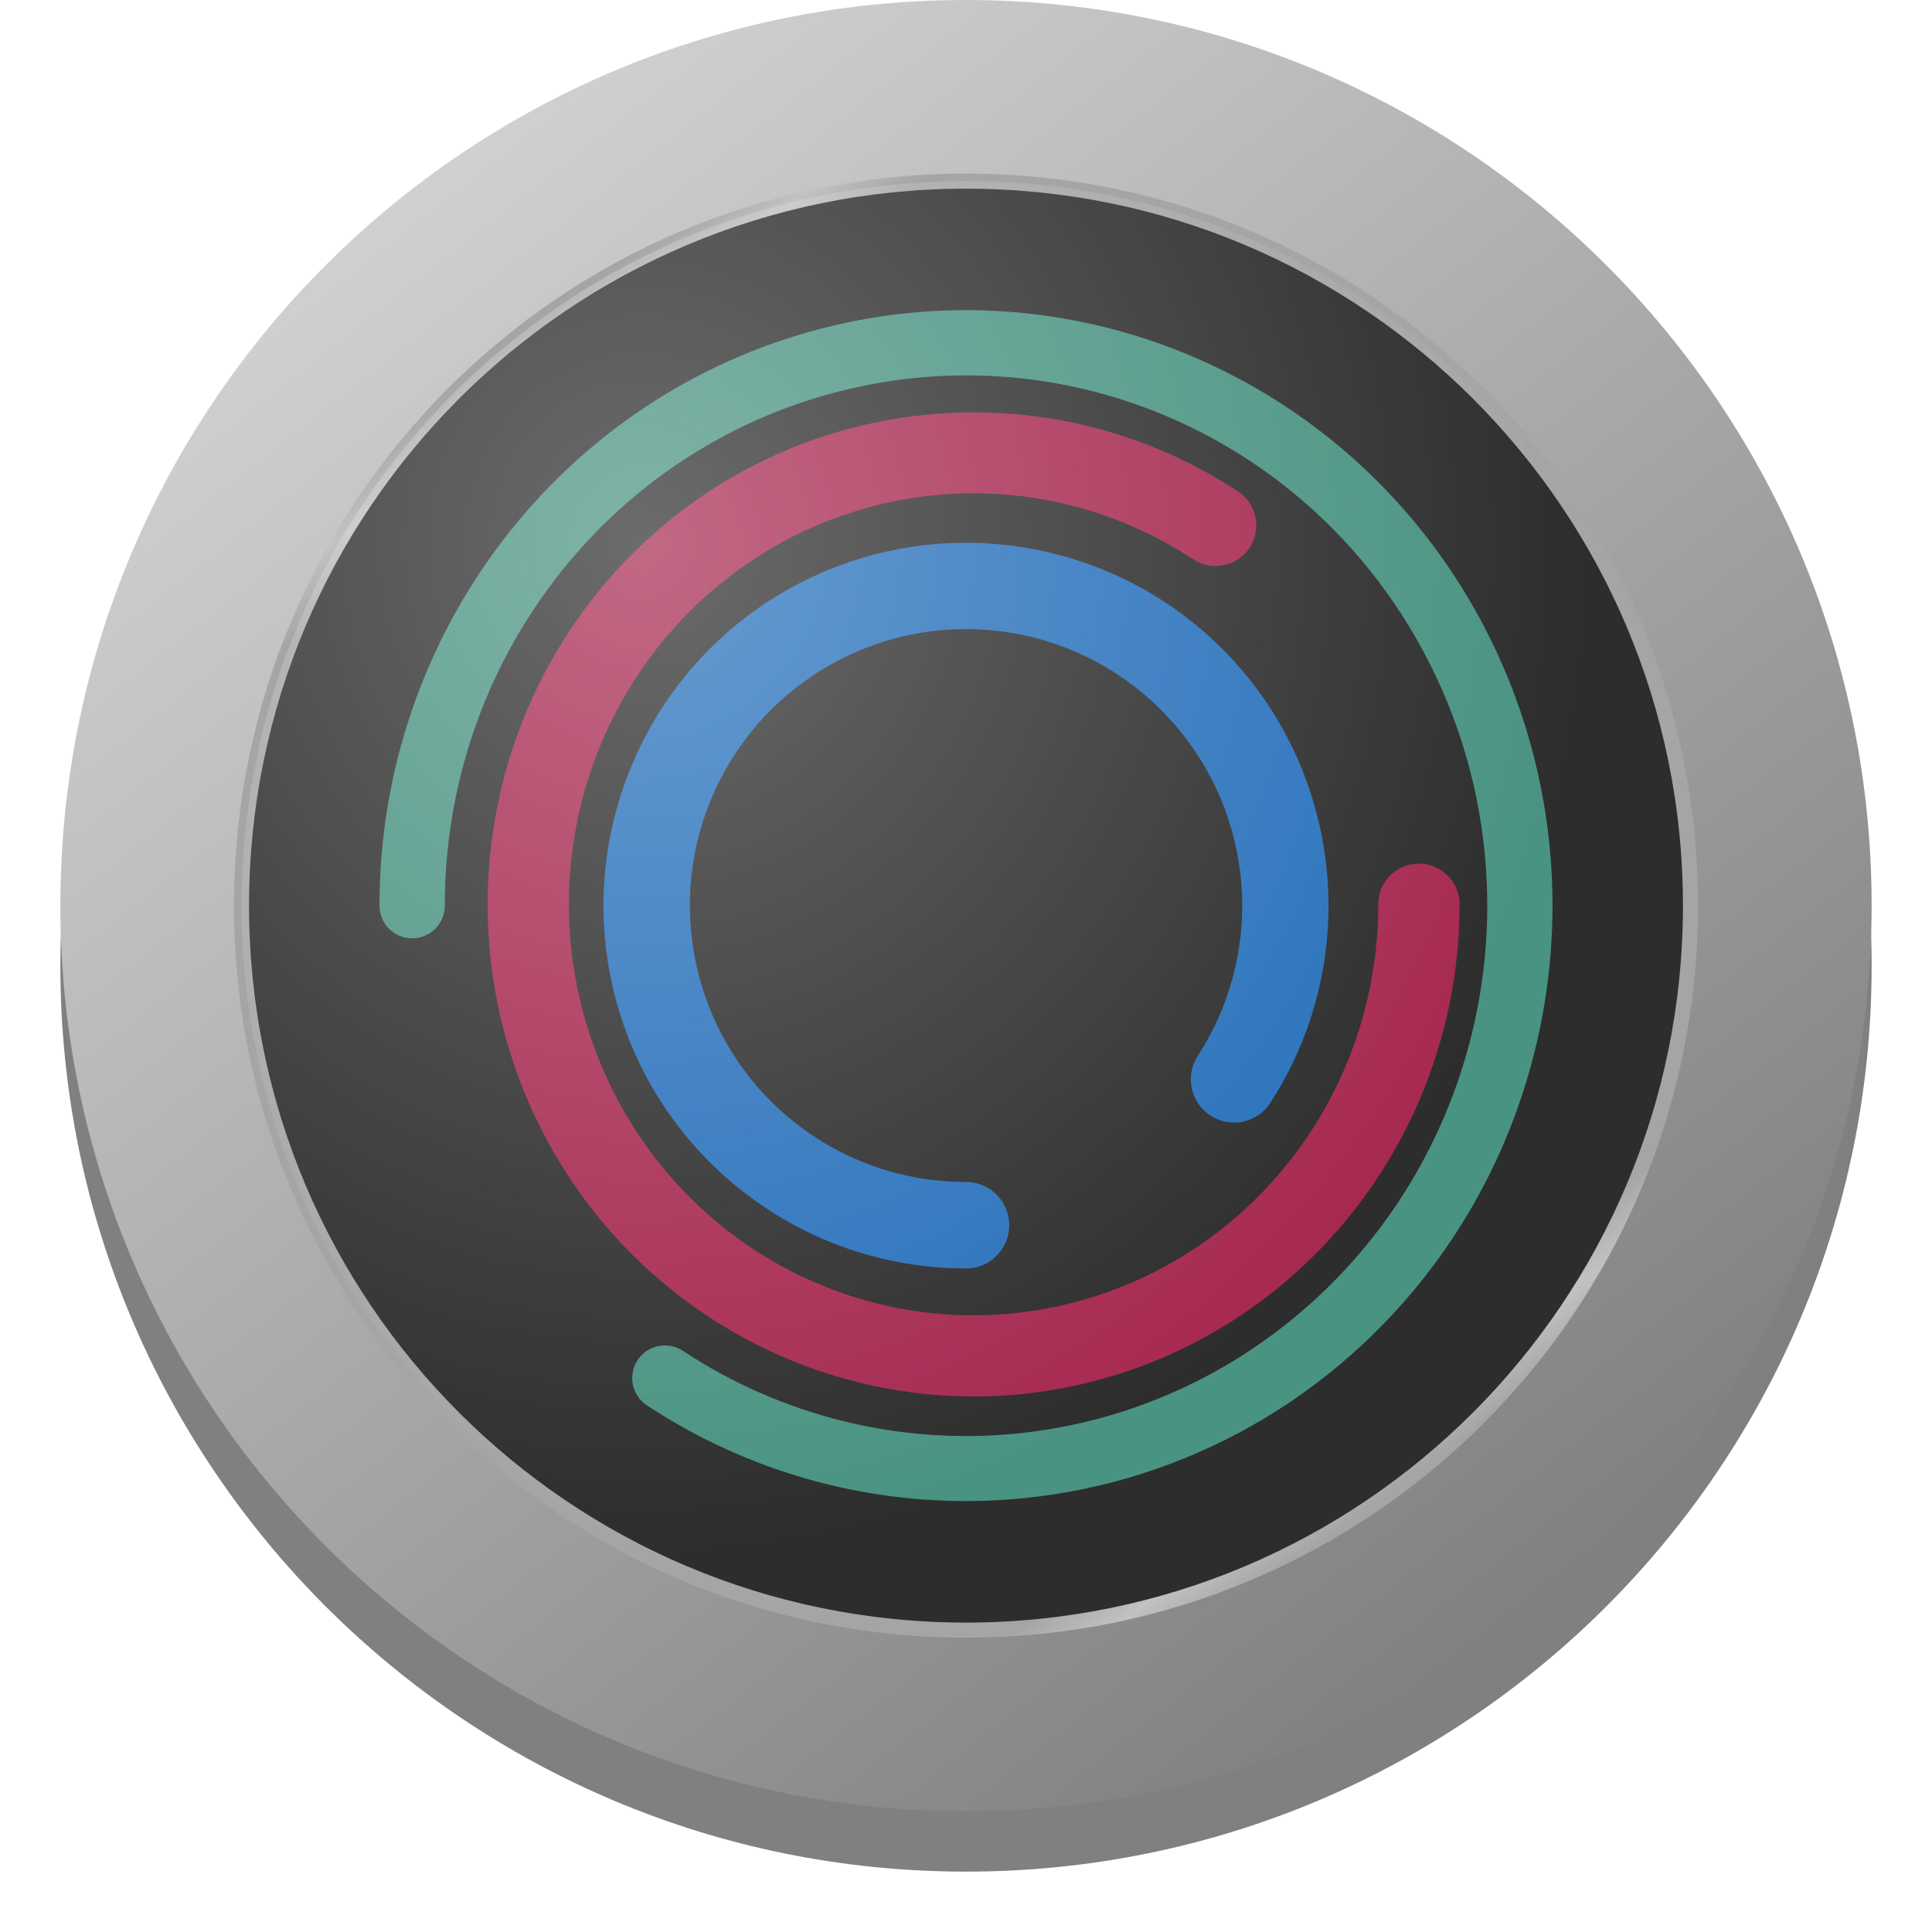
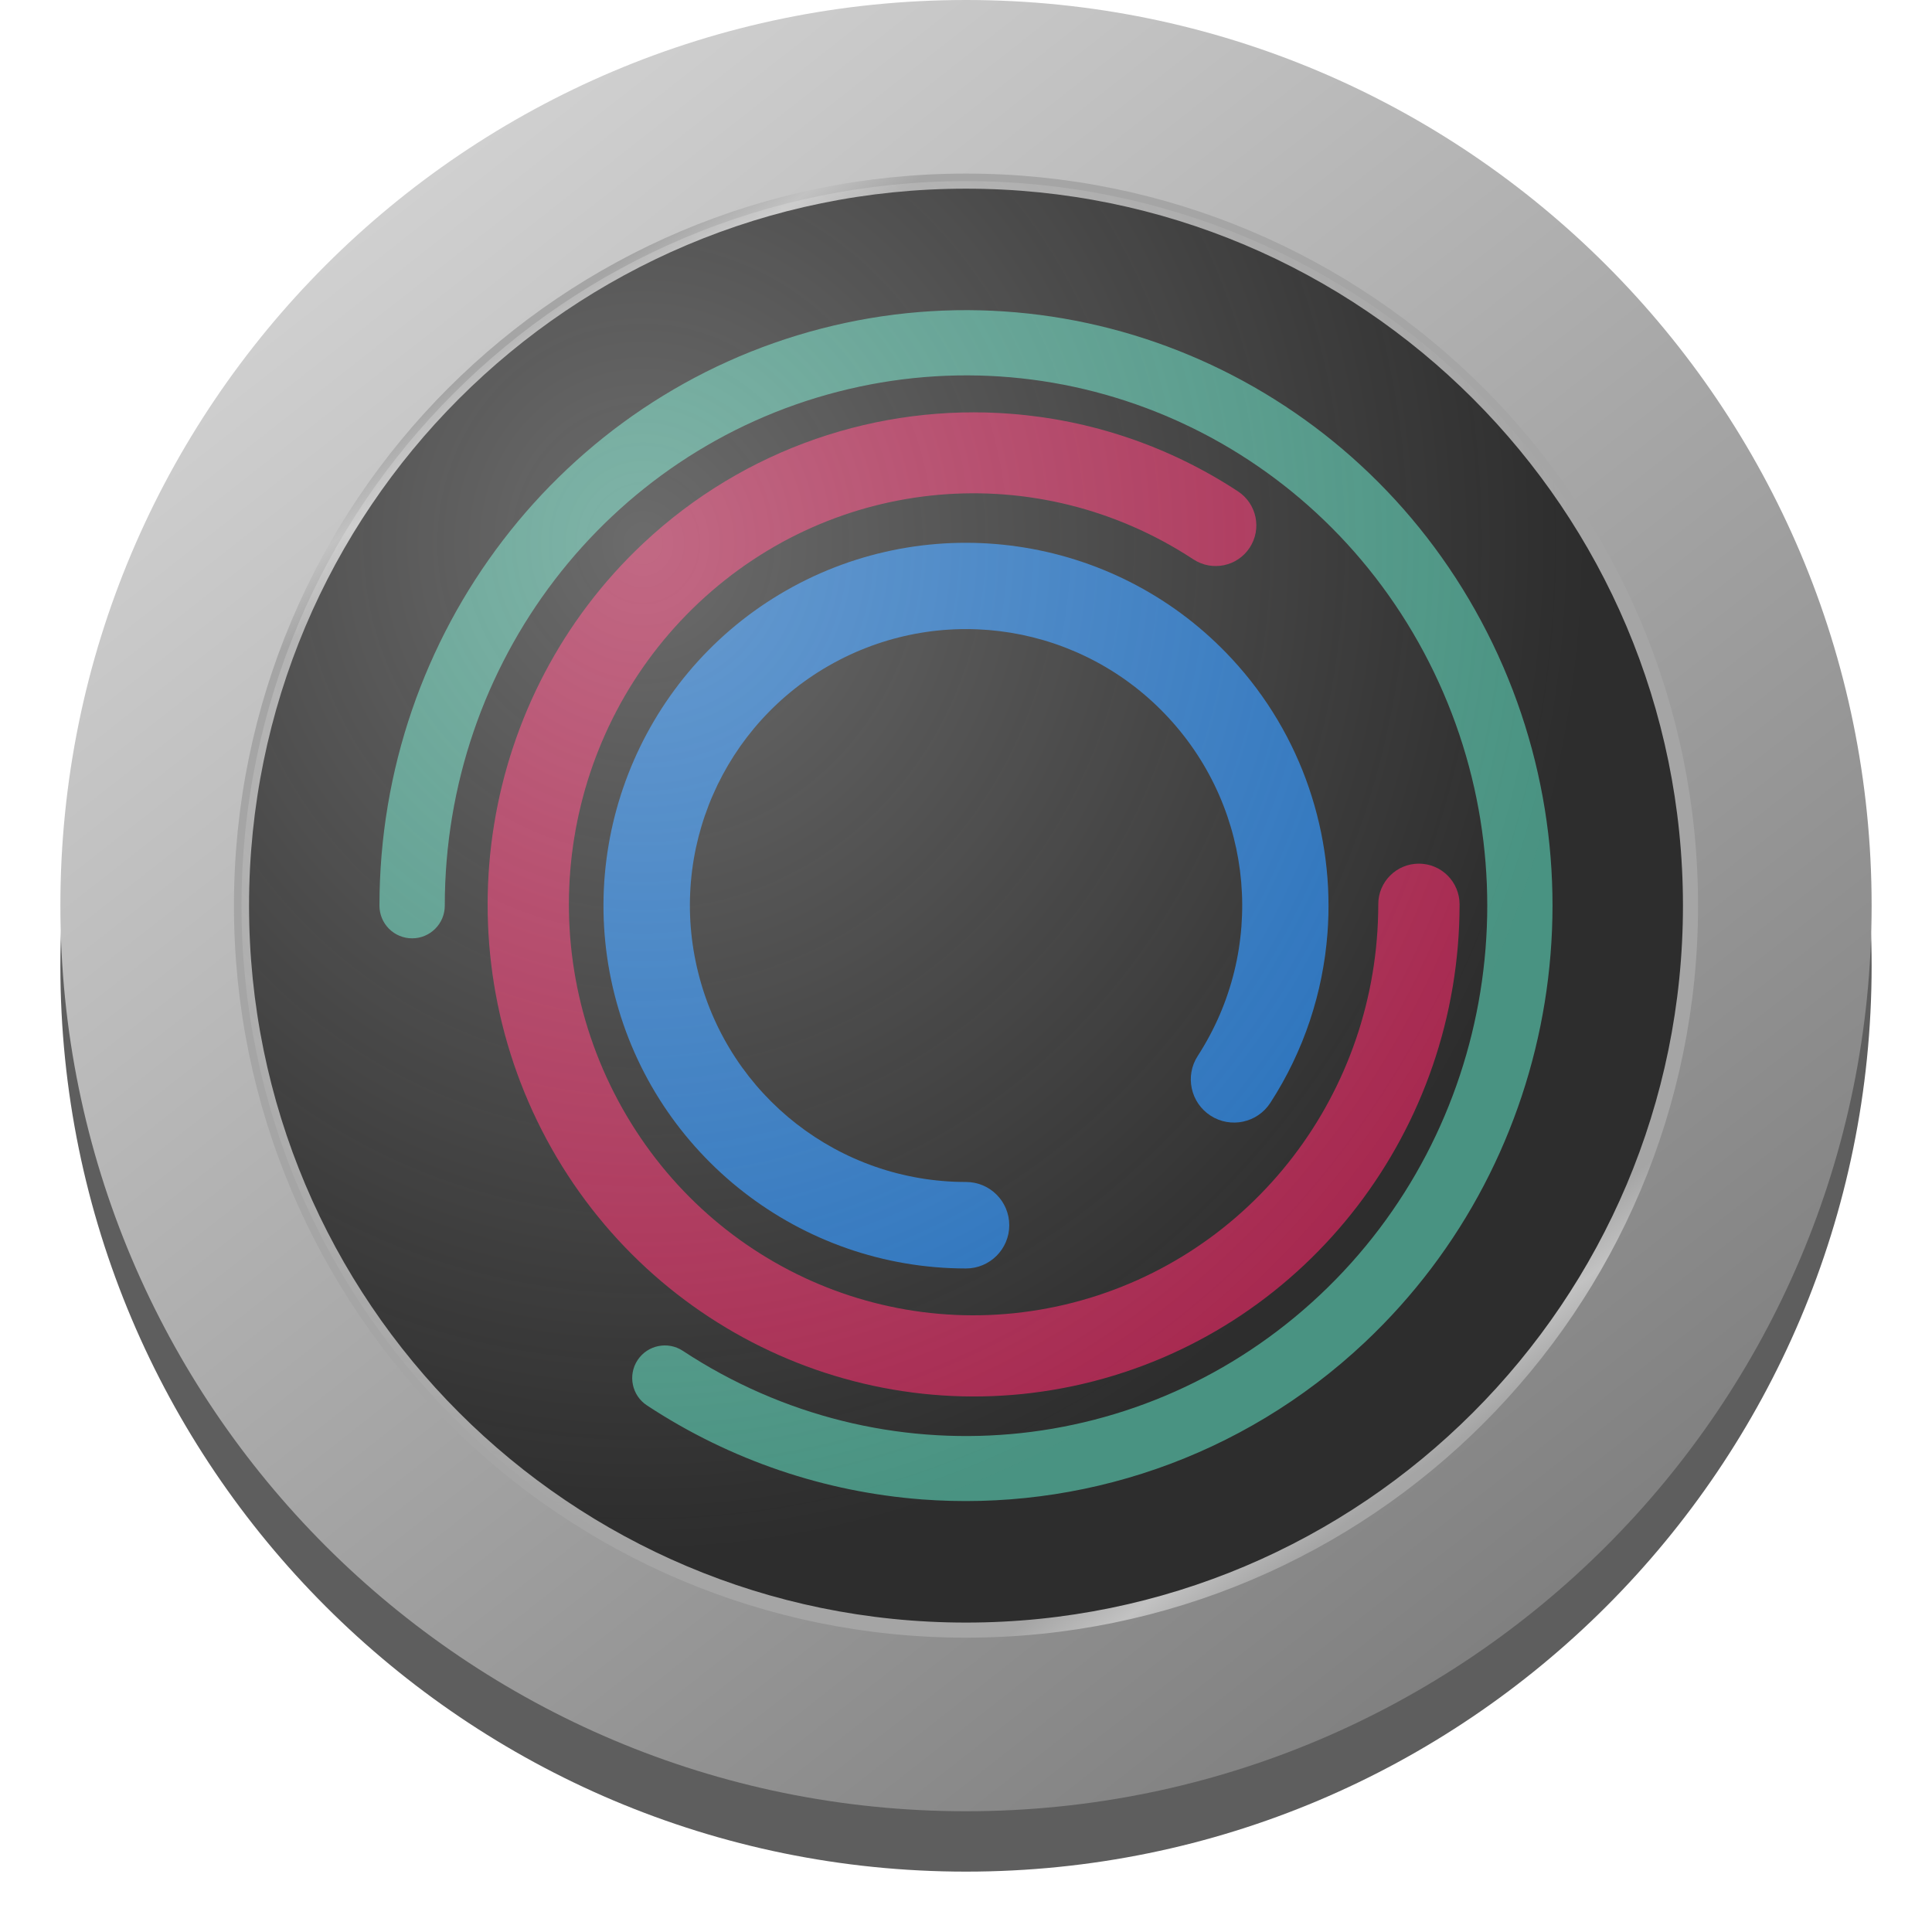
<svg xmlns="http://www.w3.org/2000/svg" height="128px" viewBox="0 0 128 128" width="128px" version="1.1" id="svg82">
  <defs id="defs86" />
  <linearGradient id="a" gradientUnits="userSpaceOnUse" x1="27.352" x2="101.485" y1="12.493" y2="106.849">
    <stop offset="0" stop-color="#deddda" id="stop2" style="stop-color:#d0d0d0;stop-opacity:1" />
    <stop offset="1" stop-color="#77767b" id="stop4" style="stop-color:#808080;stop-opacity:1" />
  </linearGradient>
  <linearGradient id="b" gradientUnits="userSpaceOnUse" x1="195.107" x2="272.192" y1="-33.294" y2="-90.241">
    <stop offset="0" stop-color="#77767b" id="stop7" style="stop-color:#a5a5a5;stop-opacity:1" />
    <stop offset="0.038" stop-color="#c0bfbc" id="stop9" style="stop-color:#c2c2c2;stop-opacity:1" />
    <stop offset="0.077" stop-color="#9a9996" id="stop11" style="stop-color:#a5a5a5;stop-opacity:1" />
    <stop offset="0.923" stop-color="#9a9996" id="stop13" style="stop-color:#a5a5a5;stop-opacity:1" />
    <stop offset="0.962" stop-color="#c0bfbc" id="stop15" style="stop-color:#c2c2c2;stop-opacity:1" />
    <stop offset="1" stop-color="#77767b" id="stop17" style="stop-color:#a5a5a5;stop-opacity:1" />
  </linearGradient>
  <filter id="c" height="1" width="1" x="0" y="0">
    <feColorMatrix in="SourceGraphic" type="matrix" values="0 0 0 0 1 0 0 0 0 1 0 0 0 0 1 0 0 0 1 0" id="feColorMatrix20" />
  </filter>
  <mask id="d">
    <g filter="url(#c)" id="g25">
      <rect fill-opacity="0.7" height="128" width="128" id="rect23" />
    </g>
  </mask>
  <clipPath id="e">
    <rect height="152" width="192" id="rect28" />
  </clipPath>
  <mask id="f">
    <g filter="url(#c)" id="g33">
      <rect fill-opacity="0.7" height="128" width="128" id="rect31" />
    </g>
  </mask>
  <clipPath id="g">
    <rect height="152" width="192" id="rect36" />
  </clipPath>
  <mask id="h">
    <g filter="url(#c)" id="g41">
      <rect fill-opacity="0.7" height="128" width="128" id="rect39" />
    </g>
  </mask>
  <clipPath id="i">
    <rect height="152" width="192" id="rect44" />
  </clipPath>
  <mask id="j">
    <g filter="url(#c)" id="g49">
      <rect fill-opacity="0.3" height="128" width="128" id="rect47" />
    </g>
  </mask>
  <radialGradient id="k" cx="208.002" cy="-42.613" gradientTransform="matrix(-0.00405481,1.393184,-1.303357,-0.00379337,-4.083605,-237.9447)" gradientUnits="userSpaceOnUse" r="48">
    <stop offset="0" stop-color="#ffffff" id="stop52" />
    <stop offset="1" stop-color="#f6f5f4" stop-opacity="0" id="stop54" />
  </radialGradient>
  <clipPath id="l">
    <rect height="152" width="192" id="rect57" />
  </clipPath>
-   <path d="m 124 64 c 0 33.137 -26.863 60 -60 60 s -60 -26.863 -60 -60 s 26.863 -60 60 -60 s 60 26.863 60 60 z m 0 0" fill="#5e5c64" id="path60" style="fill:#808080" />
+   <path d="m 124 64 c 0 33.137 -26.863 60 -60 60 s -60 -26.863 -60 -60 s 26.863 -60 60 -60 s 60 26.863 60 60 z m 0 0" fill="#5e5c64" id="path60" style="fill:#5e5e5e" />
  <path d="m 124 60 c 0 33.137 -26.863 60 -60 60 s -60 -26.863 -60 -60 s 26.863 -60 60 -60 s 60 26.863 60 60 z m 0 0" fill="url(#a)" id="path62" />
  <path d="m 280 -64 c 0 26.508 -21.492 48 -48 48 s -48 -21.492 -48 -48 c 0 -26.508 21.492 -48 48 -48 s 48 21.492 48 48 z m 0 0" stroke="url(#b)" stroke-linecap="round" stroke-linejoin="round" transform="matrix(0 1 -1 0 0 -172)" id="path64" style="fill:#2d2d2d" />
  <g clip-path="url(#e)" mask="url(#d)" transform="matrix(1 0 0 1 -8 -16)" id="g68" style="fill:#268ef9;fill-opacity:1">
    <path d="m 95.949 77.836 c 0.492 -6.508 -1.66 -13.137 -6.32 -18.172 c -7.453 -8.059 -19.461 -10.031 -29.102 -4.789 c -9.641 5.246 -14.508 16.406 -11.805 27.047 s 12.305 18.117 23.277 18.117 c 1.582 0 2.867 -1.285 2.867 -2.863 c 0 -1.586 -1.281 -2.867 -2.867 -2.867 c -8.379 0 -15.66 -5.668 -17.723 -13.797 c -2.066 -8.133 1.625 -16.598 8.988 -20.605 c 7.363 -4.004 16.465 -2.508 22.156 3.648 c 5.695 6.156 6.492 15.359 1.934 22.402 c -0.859 1.324 -0.48 3.098 0.848 3.957 c 1.328 0.859 3.102 0.48 3.961 -0.848 c 2.238 -3.457 3.488 -7.32 3.785 -11.23 z m 0 0" fill="#99c1f1" id="path66" style="fill:#268ef9;fill-opacity:1" />
  </g>
  <g clip-path="url(#g)" mask="url(#f)" transform="matrix(1 0 0 1 -8 -16)" id="g72" style="fill:#db2860;fill-opacity:1">
    <path d="m 74.969 43.414 c -8.727 -0.676 -17.613 2.258 -24.355 8.586 c -10.789 10.133 -13.422 26.391 -6.406 39.477 c 7.02 13.082 21.969 19.715 36.238 16.035 c 14.27 -3.676 24.254 -16.715 24.254 -31.598 c 0 -1.488 -1.207 -2.695 -2.695 -2.695 c -1.488 0 -2.695 1.207 -2.691 2.695 c 0 12.48 -8.328 23.32 -20.215 26.387 c -11.883 3.062 -24.266 -2.418 -30.141 -13.371 c -5.875 -10.953 -3.668 -24.539 5.344 -33.004 c 9.012 -8.461 22.461 -9.633 32.762 -2.867 c 1.242 0.816 2.914 0.473 3.73 -0.773 c 0.816 -1.242 0.469 -2.914 -0.773 -3.73 c -4.629 -3.039 -9.812 -4.738 -15.051 -5.141 z m 0 0" fill="#f66151" id="path70" style="fill:#db2860;fill-opacity:1" />
  </g>
  <g clip-path="url(#i)" mask="url(#h)" transform="matrix(1 0 0 1 -8 -16)" id="g76" style="fill:#56bfa6;fill-opacity:1">
    <path d="m 69.023 115.336 c 10.531 0.812 21.25 -2.73 29.391 -10.395 c 13.027 -12.258 16.207 -31.93 7.73 -47.77 c -8.473 -15.84 -26.504 -23.855 -43.727 -19.402 c -17.227 4.453 -29.277 20.215 -29.277 38.234 c 0 0.574 0.227 1.125 0.633 1.531 s 0.957 0.633 1.531 0.633 c 1.195 0 2.164 -0.969 2.164 -2.164 c 0 -16.094 10.723 -30.094 26.031 -34.047 c 15.305 -3.953 31.273 3.125 38.832 17.254 c 7.559 14.133 4.723 31.664 -6.879 42.582 c -11.605 10.918 -28.949 12.434 -42.215 3.703 c -0.996 -0.656 -2.34 -0.379 -2.996 0.617 c -0.656 0.996 -0.379 2.34 0.617 2.996 c 5.59 3.68 11.844 5.738 18.164 6.227 z m 0 0" fill="#8ff0a4" id="path74" style="fill:#56bfa6;fill-opacity:1" />
  </g>
  <g clip-path="url(#l)" mask="url(#j)" transform="translate(-8,-16)" id="g80">
    <path d="M 72,124 C 45.492,124 24,102.508 24,76 24,49.492 45.492,28 72,28 c 26.508,0 48,21.492 48,48 0,26.508 -21.492,48 -48,48 z m 0,0" fill="url(#k)" id="path78" style="fill:url(#k)" />
  </g>
</svg>
